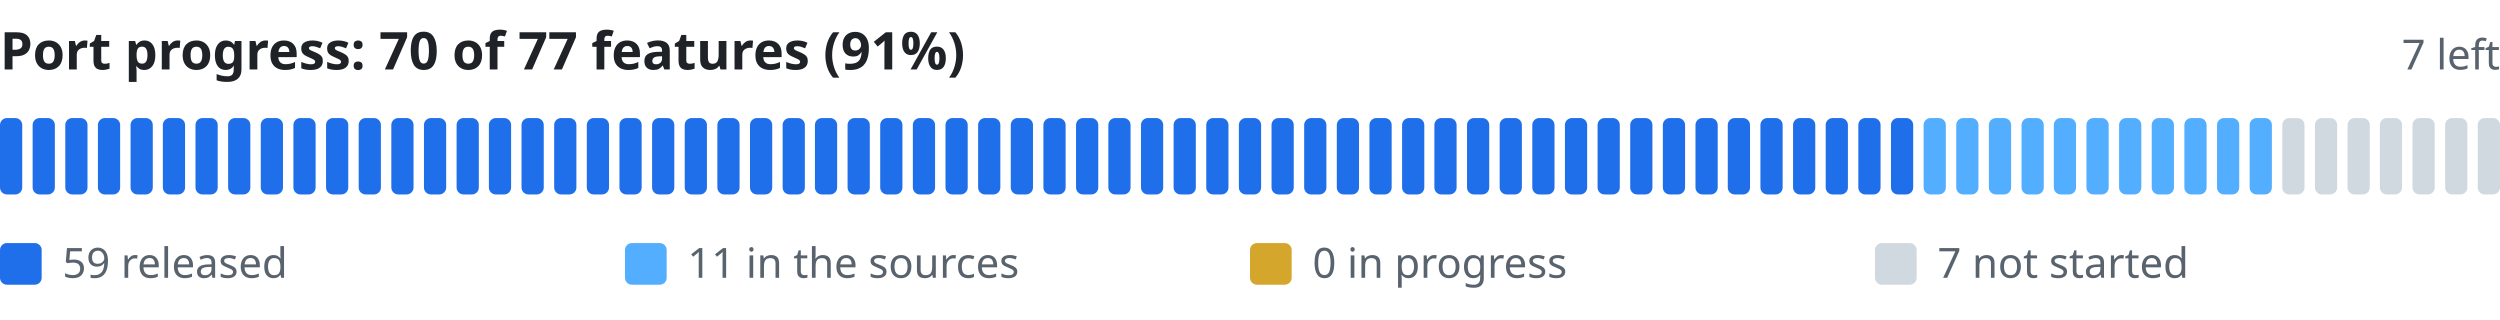
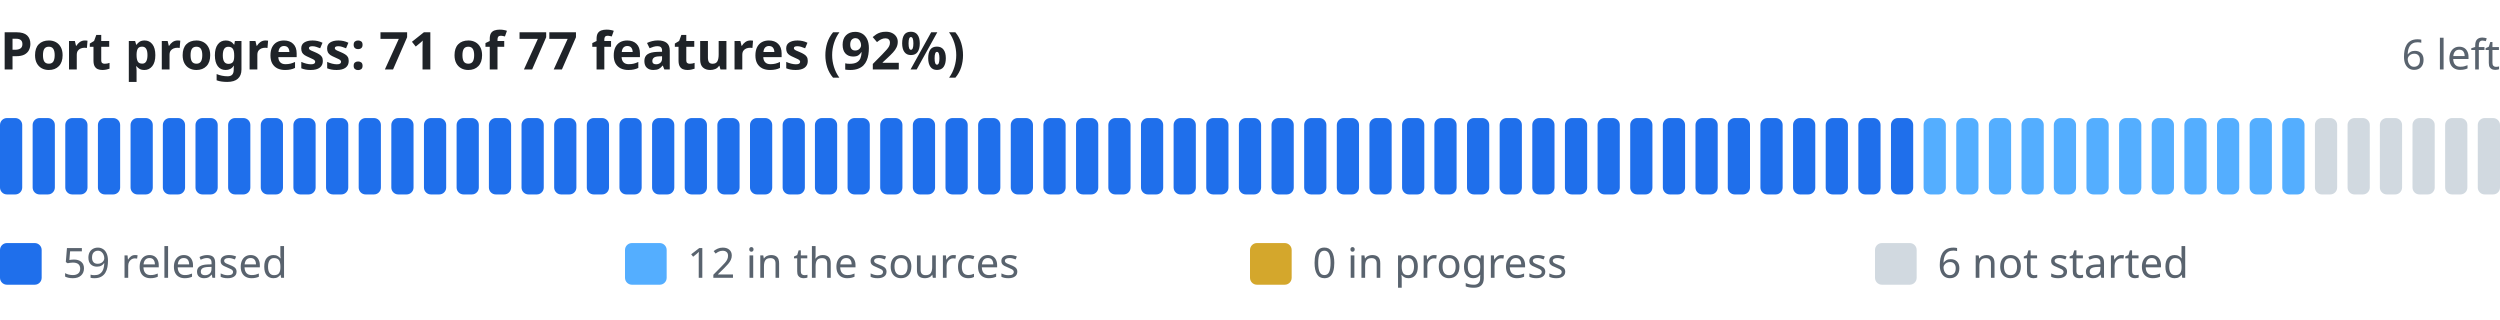
- <svg xmlns="http://www.w3.org/2000/svg" width="720" height="92" viewBox="0 0 720 92" role="img" aria-label="70 of 77 features done, 7 left">
+ <svg xmlns="http://www.w3.org/2000/svg" width="720" height="92" viewBox="0 0 720 92" role="img" aria-label="71 of 77 features done, 6 left">
  <style>
text { font-family: -apple-system, "Segoe UI", "Noto Sans", Helvetica, Arial, sans-serif; fill: #1f2328; }
.title { font-size: 15px; font-weight: 600; }
.small { font-size: 12px; fill: #59636e; }
.released { fill: #1f6feb; }
.sources { fill: #54aeff; }
.doing { fill: #d4a72c; }
.left { fill: #d1d9e0; }
@media (prefers-color-scheme: dark) {
  text { fill: #f0f6fc; }
  .small { fill: #9198a1; }
  .released { fill: #4493f8; }
  .sources { fill: #1f4f8f; }
  .doing { fill: #bb8009; }
  .left { fill: #3d444d; }
}
</style>
-   <text class="title" x="0" y="20">Port progress: 70 of 77 features (91%)</text>
-   <text class="small" x="720" y="20" text-anchor="end">7 left</text>
+   <text class="title" x="0" y="20">Port progress: 71 of 77 features (92%)</text>
+   <text class="small" x="720" y="20" text-anchor="end">6 left</text>
  <rect class="released" x="0.0" y="34" width="6.4" height="22" rx="2" />
  <rect class="released" x="9.4" y="34" width="6.4" height="22" rx="2" />
  <rect class="released" x="18.8" y="34" width="6.4" height="22" rx="2" />
  <rect class="released" x="28.2" y="34" width="6.4" height="22" rx="2" />
  <rect class="released" x="37.6" y="34" width="6.4" height="22" rx="2" />
  <rect class="released" x="46.9" y="34" width="6.4" height="22" rx="2" />
  <rect class="released" x="56.3" y="34" width="6.4" height="22" rx="2" />
  <rect class="released" x="65.7" y="34" width="6.4" height="22" rx="2" />
  <rect class="released" x="75.1" y="34" width="6.4" height="22" rx="2" />
  <rect class="released" x="84.5" y="34" width="6.4" height="22" rx="2" />
  <rect class="released" x="93.9" y="34" width="6.4" height="22" rx="2" />
  <rect class="released" x="103.3" y="34" width="6.4" height="22" rx="2" />
  <rect class="released" x="112.7" y="34" width="6.4" height="22" rx="2" />
  <rect class="released" x="122.1" y="34" width="6.4" height="22" rx="2" />
  <rect class="released" x="131.5" y="34" width="6.4" height="22" rx="2" />
  <rect class="released" x="140.8" y="34" width="6.4" height="22" rx="2" />
  <rect class="released" x="150.2" y="34" width="6.4" height="22" rx="2" />
  <rect class="released" x="159.6" y="34" width="6.4" height="22" rx="2" />
  <rect class="released" x="169.0" y="34" width="6.4" height="22" rx="2" />
  <rect class="released" x="178.4" y="34" width="6.4" height="22" rx="2" />
  <rect class="released" x="187.8" y="34" width="6.4" height="22" rx="2" />
  <rect class="released" x="197.2" y="34" width="6.4" height="22" rx="2" />
  <rect class="released" x="206.6" y="34" width="6.4" height="22" rx="2" />
  <rect class="released" x="216.0" y="34" width="6.4" height="22" rx="2" />
  <rect class="released" x="225.4" y="34" width="6.4" height="22" rx="2" />
  <rect class="released" x="234.7" y="34" width="6.4" height="22" rx="2" />
  <rect class="released" x="244.1" y="34" width="6.4" height="22" rx="2" />
  <rect class="released" x="253.5" y="34" width="6.4" height="22" rx="2" />
  <rect class="released" x="262.9" y="34" width="6.4" height="22" rx="2" />
  <rect class="released" x="272.3" y="34" width="6.4" height="22" rx="2" />
  <rect class="released" x="281.7" y="34" width="6.4" height="22" rx="2" />
  <rect class="released" x="291.1" y="34" width="6.4" height="22" rx="2" />
  <rect class="released" x="300.5" y="34" width="6.4" height="22" rx="2" />
  <rect class="released" x="309.9" y="34" width="6.4" height="22" rx="2" />
  <rect class="released" x="319.2" y="34" width="6.4" height="22" rx="2" />
  <rect class="released" x="328.6" y="34" width="6.4" height="22" rx="2" />
  <rect class="released" x="338.0" y="34" width="6.4" height="22" rx="2" />
  <rect class="released" x="347.4" y="34" width="6.4" height="22" rx="2" />
  <rect class="released" x="356.8" y="34" width="6.4" height="22" rx="2" />
  <rect class="released" x="366.2" y="34" width="6.4" height="22" rx="2" />
  <rect class="released" x="375.6" y="34" width="6.4" height="22" rx="2" />
  <rect class="released" x="385.0" y="34" width="6.4" height="22" rx="2" />
  <rect class="released" x="394.4" y="34" width="6.4" height="22" rx="2" />
  <rect class="released" x="403.8" y="34" width="6.4" height="22" rx="2" />
  <rect class="released" x="413.1" y="34" width="6.4" height="22" rx="2" />
  <rect class="released" x="422.5" y="34" width="6.4" height="22" rx="2" />
  <rect class="released" x="431.9" y="34" width="6.4" height="22" rx="2" />
  <rect class="released" x="441.3" y="34" width="6.4" height="22" rx="2" />
  <rect class="released" x="450.7" y="34" width="6.4" height="22" rx="2" />
  <rect class="released" x="460.1" y="34" width="6.4" height="22" rx="2" />
  <rect class="released" x="469.5" y="34" width="6.4" height="22" rx="2" />
  <rect class="released" x="478.9" y="34" width="6.4" height="22" rx="2" />
  <rect class="released" x="488.3" y="34" width="6.4" height="22" rx="2" />
  <rect class="released" x="497.6" y="34" width="6.4" height="22" rx="2" />
  <rect class="released" x="507.0" y="34" width="6.4" height="22" rx="2" />
  <rect class="released" x="516.4" y="34" width="6.4" height="22" rx="2" />
  <rect class="released" x="525.8" y="34" width="6.4" height="22" rx="2" />
  <rect class="released" x="535.2" y="34" width="6.4" height="22" rx="2" />
  <rect class="released" x="544.6" y="34" width="6.4" height="22" rx="2" />
  <rect class="sources" x="554.0" y="34" width="6.4" height="22" rx="2" />
  <rect class="sources" x="563.4" y="34" width="6.4" height="22" rx="2" />
  <rect class="sources" x="572.8" y="34" width="6.4" height="22" rx="2" />
  <rect class="sources" x="582.2" y="34" width="6.4" height="22" rx="2" />
  <rect class="sources" x="591.5" y="34" width="6.4" height="22" rx="2" />
  <rect class="sources" x="600.9" y="34" width="6.4" height="22" rx="2" />
  <rect class="sources" x="610.3" y="34" width="6.4" height="22" rx="2" />
  <rect class="sources" x="619.7" y="34" width="6.4" height="22" rx="2" />
  <rect class="sources" x="629.1" y="34" width="6.4" height="22" rx="2" />
  <rect class="sources" x="638.5" y="34" width="6.4" height="22" rx="2" />
  <rect class="sources" x="647.9" y="34" width="6.4" height="22" rx="2" />
-   <rect class="left" x="657.3" y="34" width="6.4" height="22" rx="2" />
+   <rect class="sources" x="657.3" y="34" width="6.4" height="22" rx="2" />
  <rect class="left" x="666.7" y="34" width="6.4" height="22" rx="2" />
  <rect class="left" x="676.1" y="34" width="6.4" height="22" rx="2" />
  <rect class="left" x="685.4" y="34" width="6.4" height="22" rx="2" />
  <rect class="left" x="694.8" y="34" width="6.4" height="22" rx="2" />
  <rect class="left" x="704.2" y="34" width="6.4" height="22" rx="2" />
  <rect class="left" x="713.6" y="34" width="6.4" height="22" rx="2" />
  <rect class="released" x="0" y="70" width="12" height="12" rx="2" />
  <text class="small" x="18" y="80">59 released</text>
  <rect class="sources" x="180" y="70" width="12" height="12" rx="2" />
-   <text class="small" x="198" y="80">11 in the sources</text>
+   <text class="small" x="198" y="80">12 in the sources</text>
  <rect class="doing" x="360" y="70" width="12" height="12" rx="2" />
  <text class="small" x="378" y="80">0 in progress</text>
  <rect class="left" x="540" y="70" width="12" height="12" rx="2" />
-   <text class="small" x="558" y="80">7 not started</text>
+   <text class="small" x="558" y="80">6 not started</text>
</svg>
